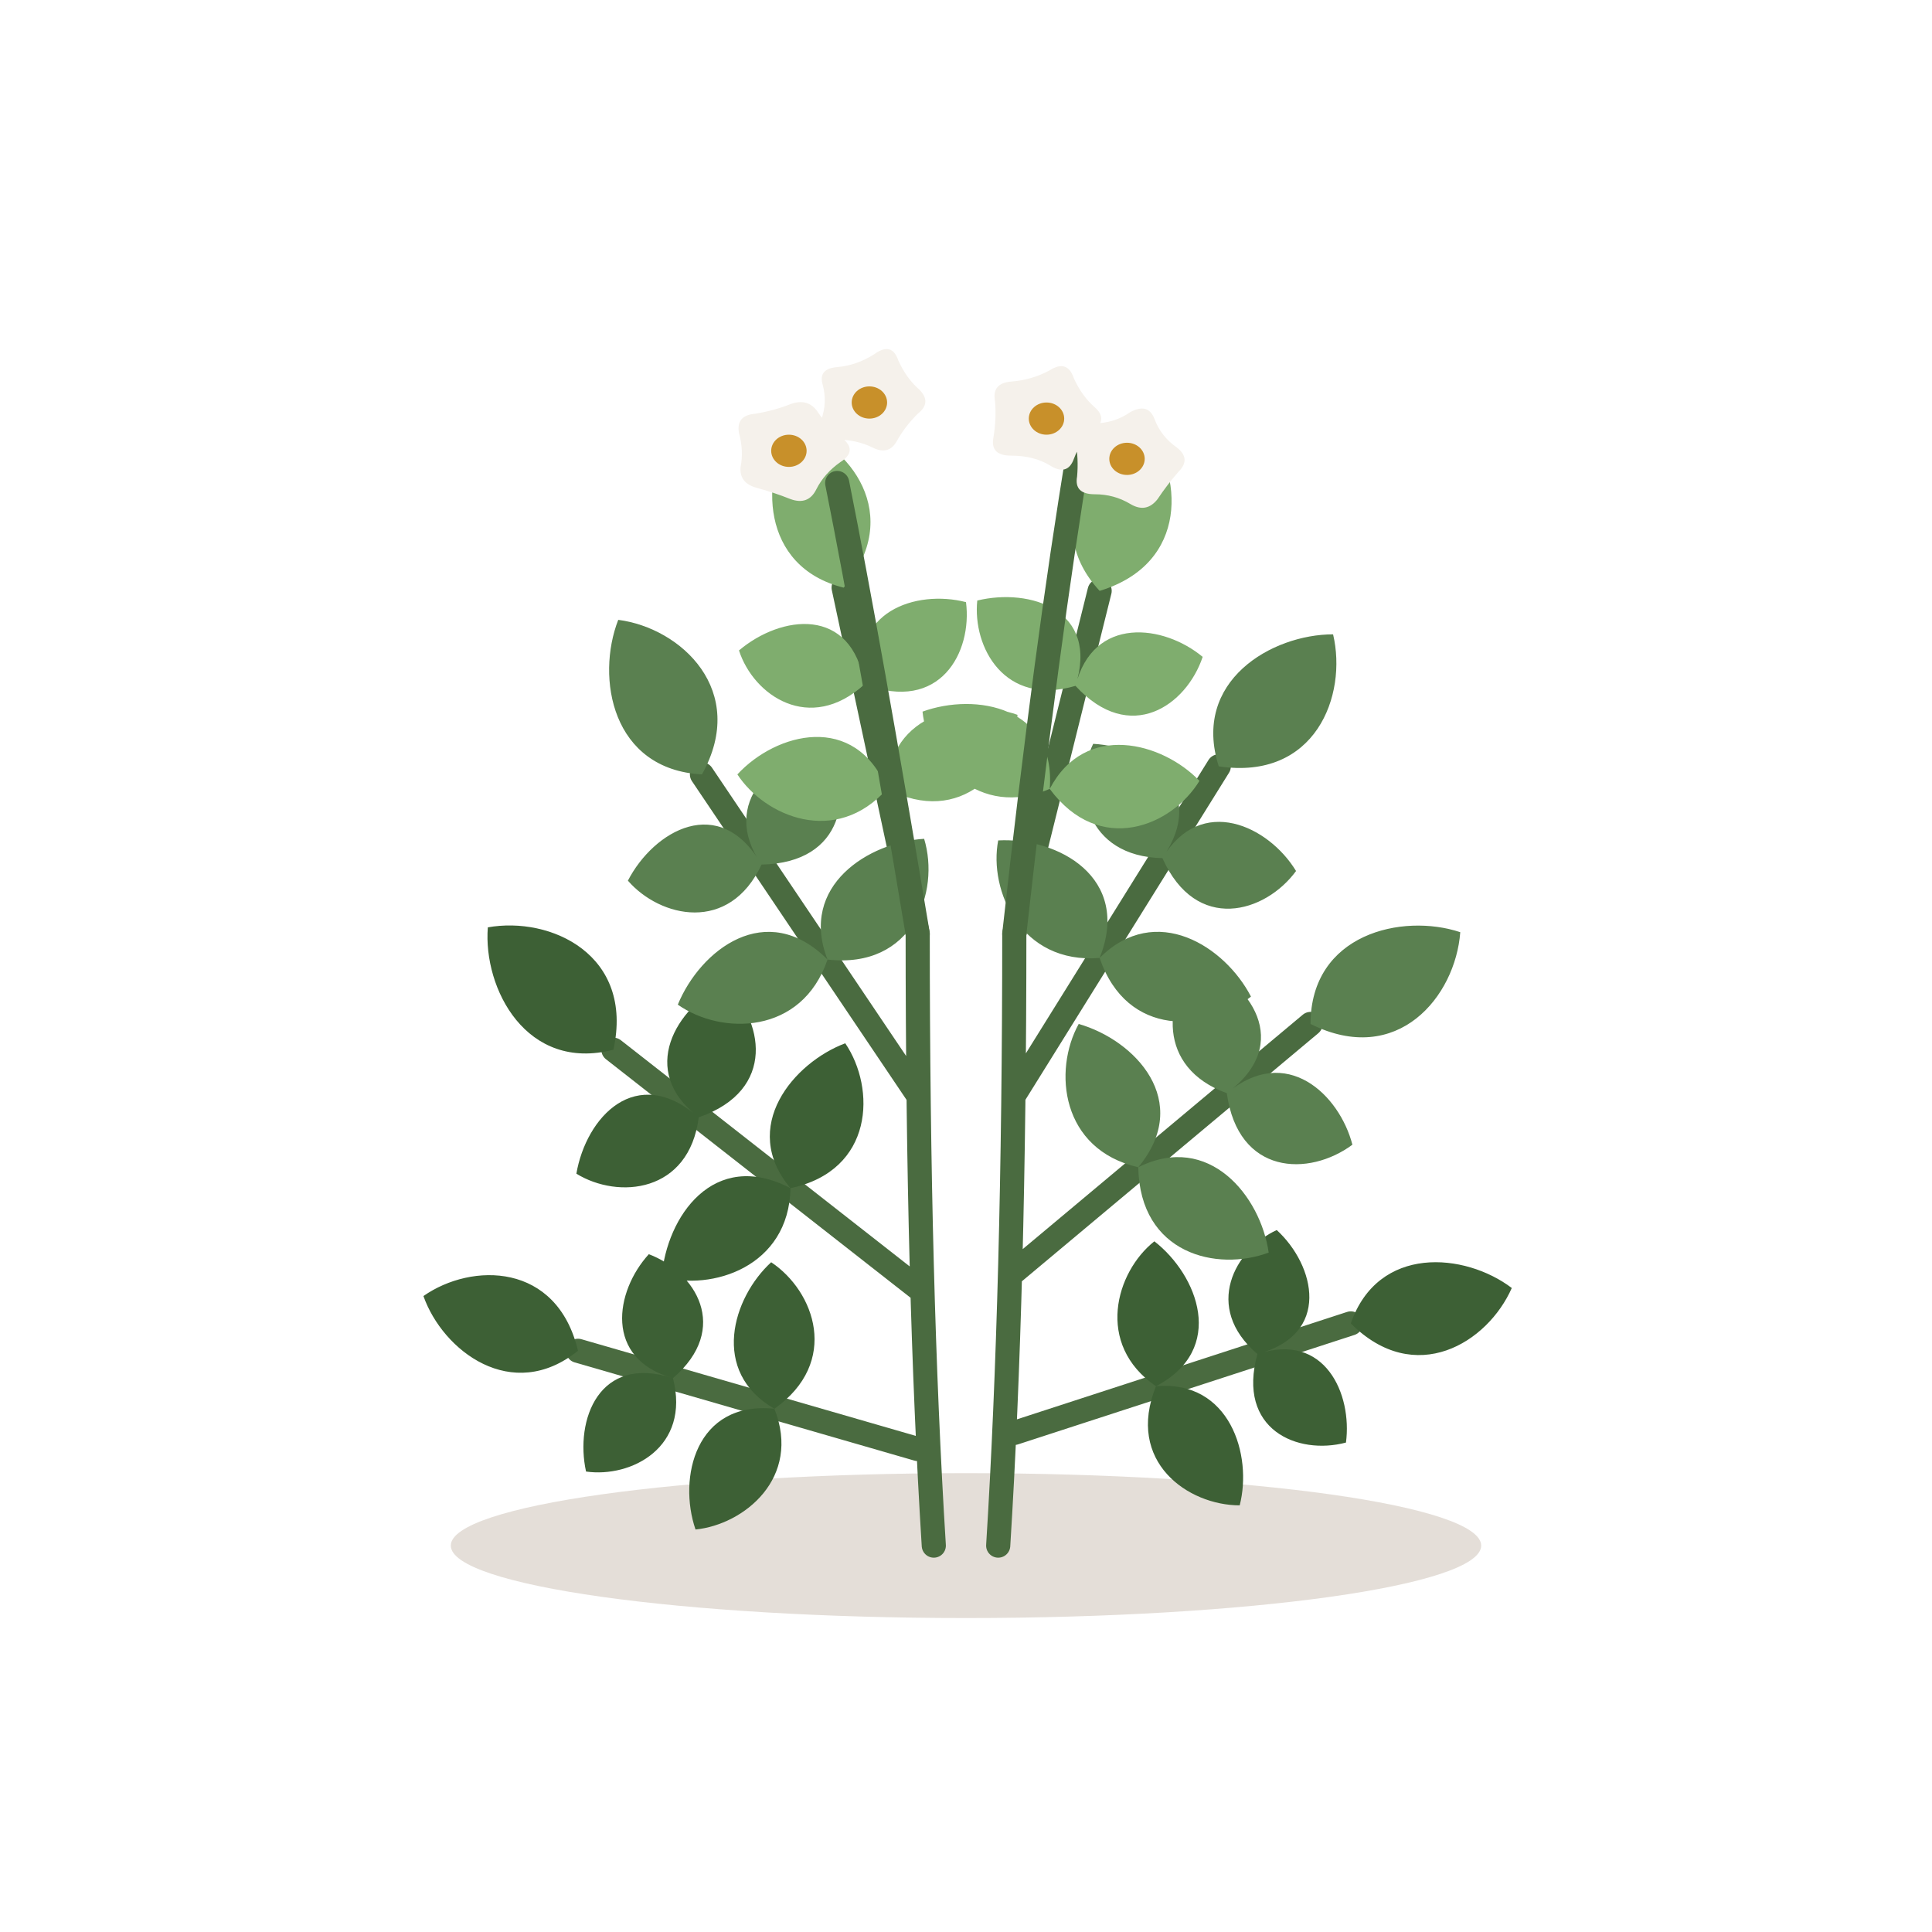
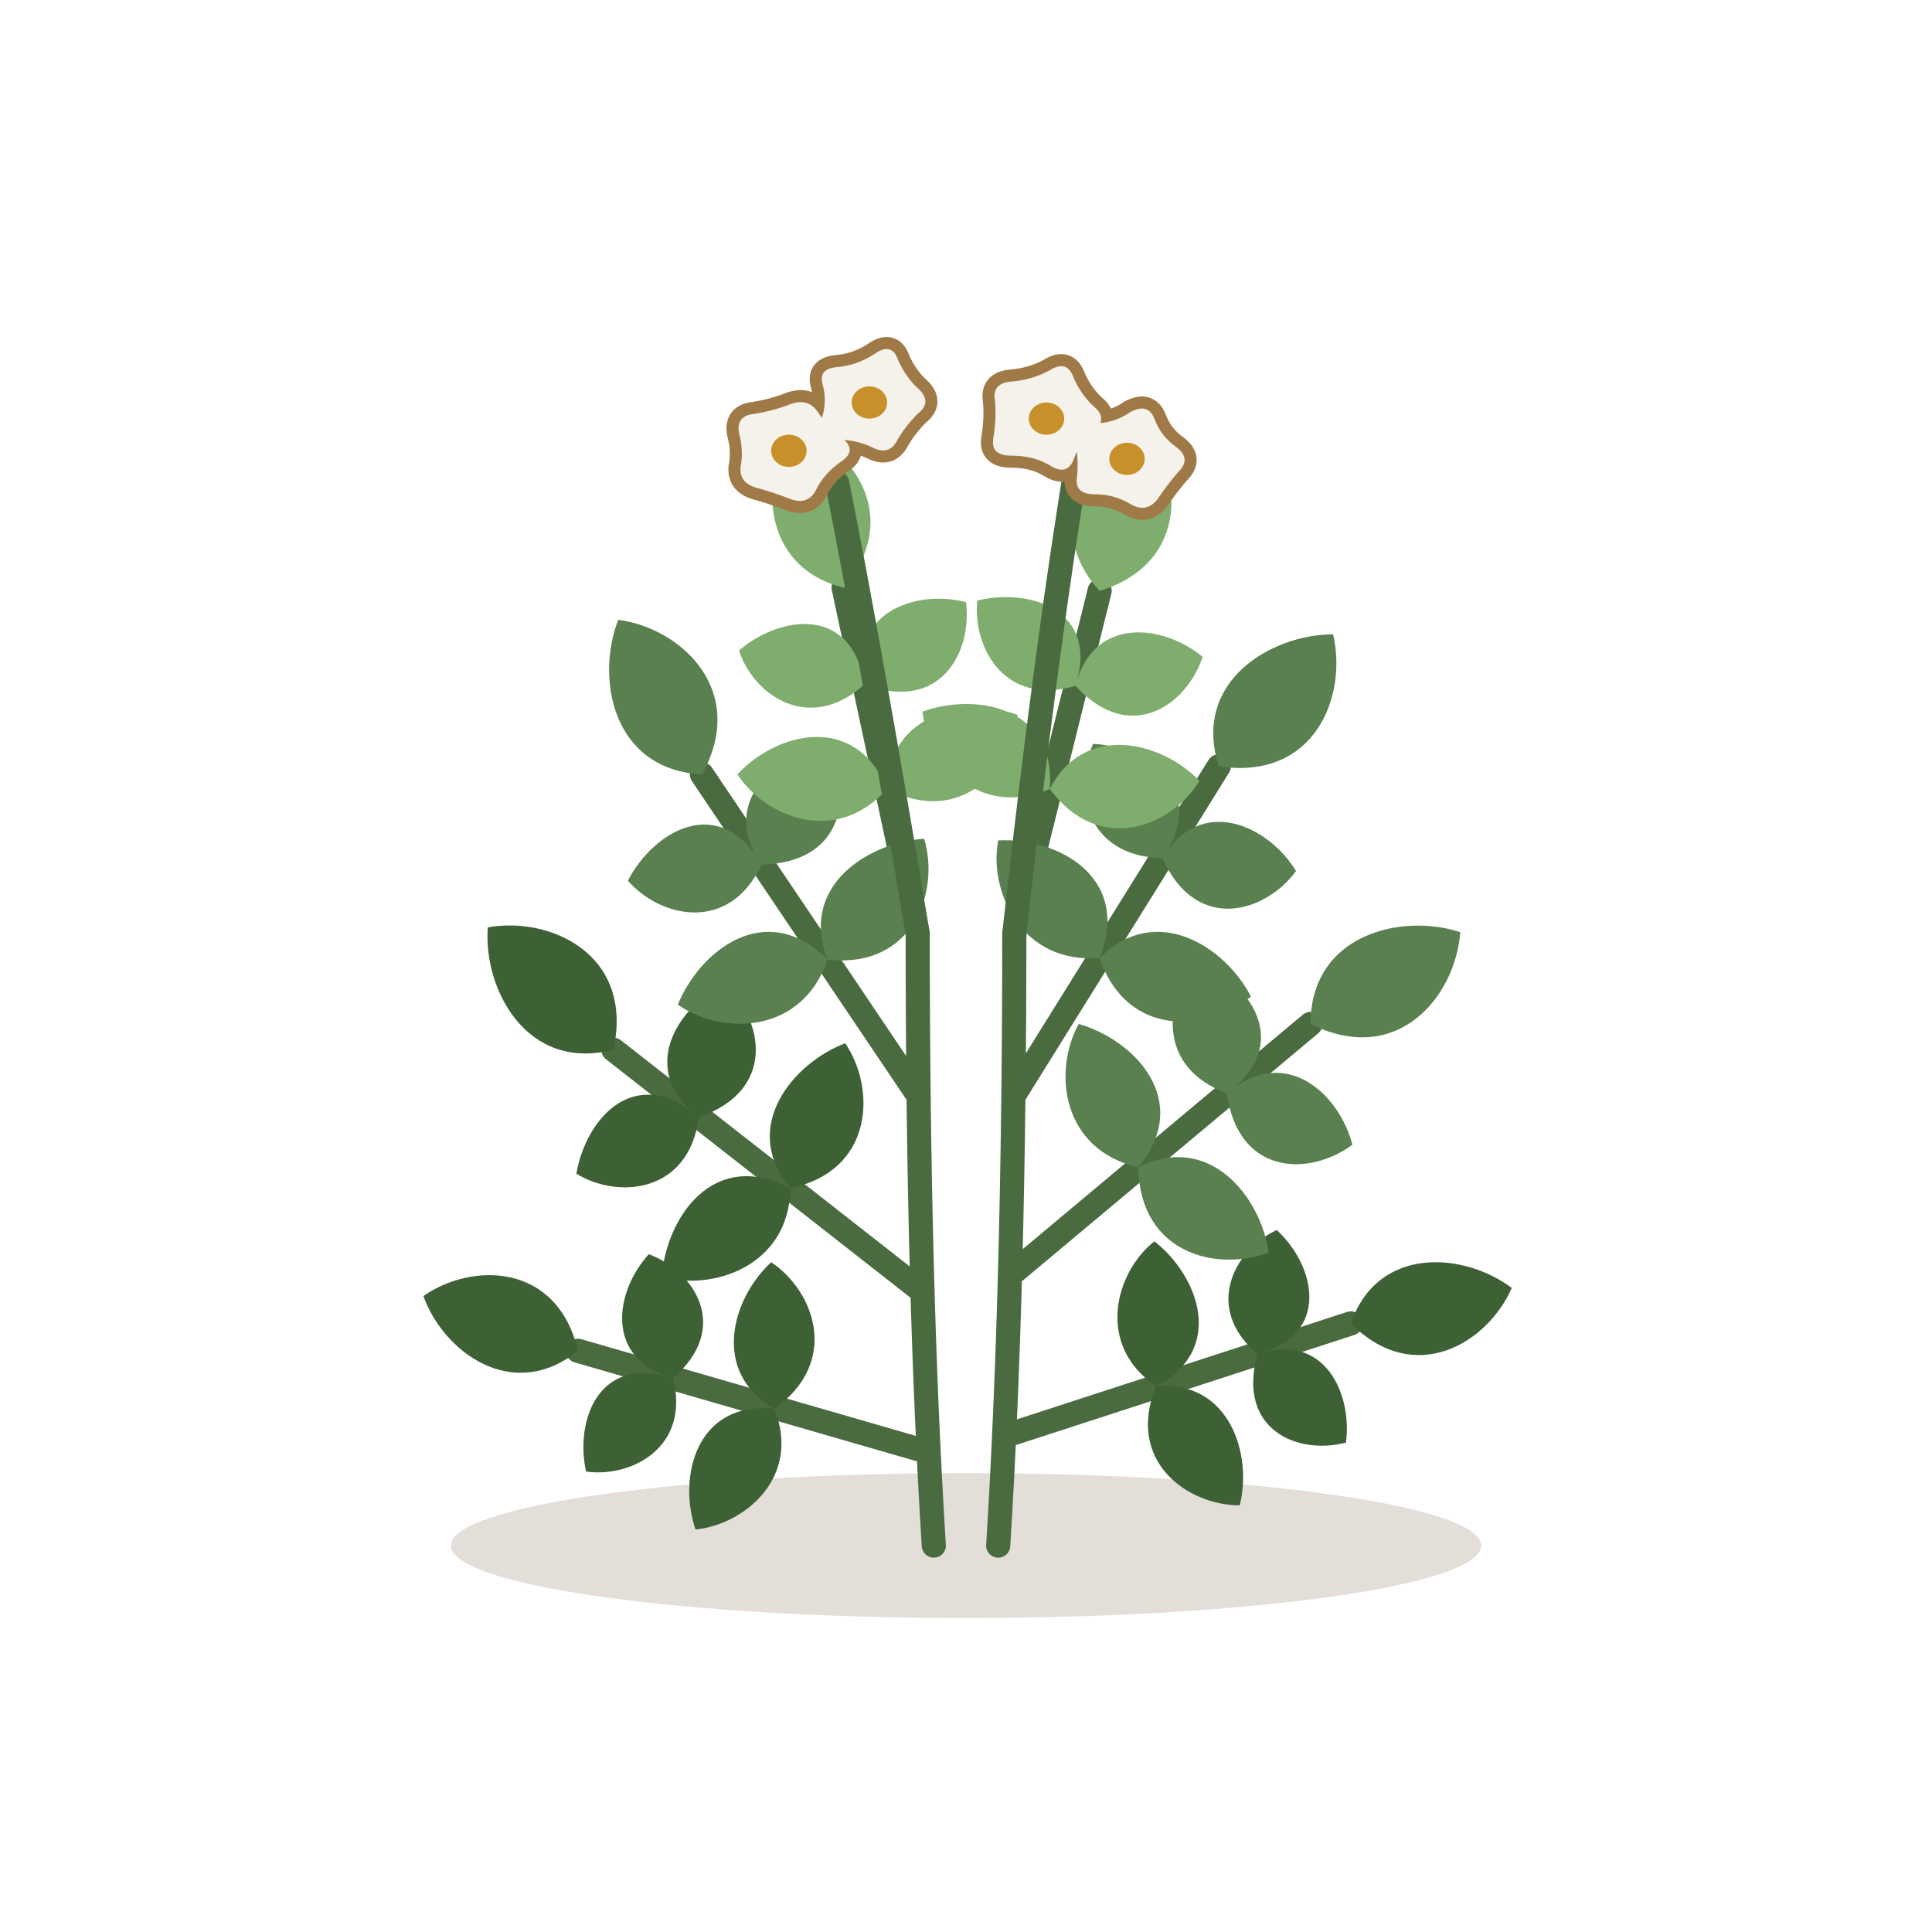
<svg xmlns="http://www.w3.org/2000/svg" viewBox="0 0 120 120">
  <ellipse cx="60" cy="96" fill="#7a5c3e" opacity=".2" rx="32" ry="4.5" />
  <path fill="none" stroke="#4a6b40" stroke-linecap="round" stroke-linejoin="round" stroke-width="1.5" d="M58 96q-1-16-1-38m5 38q1-16 1-38m-6 32-21.1-6.1M63 89l20.9-6.8M57 80 38.1 65.2M63 79l18.4-15.4M57 68 43.6 48.1M63 68l12.7-20.4M57 58l-4.6-21.5M63 58l5.3-21.3" />
  <path fill="#3d6035" d="M48.1 87.5c-4.9-.5-6 4.3-4.9 7.5 3-.3 6.6-3.2 4.9-7.5m0 0c4.1-2.9 2.5-7.3-.2-9.1-2.4 2.2-3.8 6.8.2 9.1m-6.3-1.9c-4.6-1.5-6.1 2.6-5.4 5.8 2.8.4 6.5-1.5 5.4-5.8m0 0c3.6-3.1 1.4-6.6-1.5-7.7-2.1 2.3-2.8 6.5 1.5 7.7m-5.9-1.7c-1.3-5.5-6.6-5.5-9.6-3.4 1.2 3.4 5.5 6.7 9.6 3.4m35.9 2.2c4.4-2.3 2.6-6.9-.1-9-2.4 1.9-3.7 6.4.1 9m0 0c-1.9 4.7 2 7.4 5.2 7.4.8-3.1-.6-7.8-5.2-7.4m6.3-2c4.6-1.2 3.6-5.5 1.2-7.7-2.6 1.2-4.6 4.8-1.2 7.7m0 0c-1.3 4.7 2.5 6.3 5.5 5.5.4-3-1.3-6.9-5.5-5.5m5.8-1.9c4 4 8.5 1.2 10-2.2-2.9-2.2-8.3-2.7-10 2.2m-34.8-8.4c-4.8-2.5-7.7 1.8-8 5.5 3.1.9 7.9-.6 8-5.5m0 0c5.2-1.1 5.3-6.2 3.4-9-3.2 1.2-6.6 5.2-3.4 9m-5.7-4.4c-3.9-3.4-7 0-7.6 3.5 2.6 1.6 7 1.2 7.6-3.5m0 0c4.9-1.7 4-6.1 1.6-8.3-3 1.5-5.4 5.4-1.6 8.3m-5.3-4.2c1.3-5.9-3.9-8.3-7.8-7.6-.3 3.8 2.4 9 7.8 7.6" />
  <path fill="#5a8050" d="M70.7 72.5c3.4-4.1-.2-7.9-3.7-8.9-1.6 2.9-1.1 7.8 3.7 8.9m0 0c.1 5.4 4.9 6.5 8.1 5.3-.5-3.5-3.7-7.5-8.1-5.3m5.5-4.6c4.2-3.1 1.4-6.9-1.8-8.2-2.1 2.3-2.6 6.6 1.8 8.2m0 0c.7 5.1 5.1 5.2 7.8 3.2-.8-3.1-4.1-6.3-7.8-3.2m5.2-4.3c5.4 2.7 9-1.7 9.3-5.7-3.6-1.2-9.3.1-9.3 5.7m-30-4c-3.8-3.8-7.9-.6-9.3 2.8 2.7 1.9 7.7 1.9 9.3-2.8m0 0c5.3.6 7-4.2 6-7.5-3.4.2-7.8 2.9-6 7.5m-4.1-5.9c-2.6-4.5-6.7-2.1-8.3 1 2 2.3 6.3 3.3 8.3-1m0 0c5.2-.1 5.7-4.5 4.1-7.4-3.2.5-6.8 3.5-4.1 7.4m-3.7-5.6c2.9-5.2-1.3-9.1-5.2-9.6-1.4 3.6-.4 9.3 5.2 9.6m24.7 11.4c2-5-2.6-7.5-6.3-7.3-.6 3.1 1.4 7.7 6.3 7.3m0 0c1.7 5 6.7 4.6 9.4 2.4-1.6-3.1-5.9-5.9-9.4-2.4m3.9-6.2c2.9-4.2-.8-6.9-4.3-7.1-1.3 2.7-.5 7 4.3 7.1m0 0c2.1 4.7 6.4 3.4 8.3.8-1.7-2.8-5.9-4.8-8.3-.8m3.5-5.7c6 .9 8-4.4 7.1-8.2-3.8 0-8.8 2.9-7.1 8.2" />
  <path fill="#7fad6e" d="M55.1 49c-2-4.8-6.9-3.5-9.3-.9 1.7 2.6 6.1 4.5 9.3.9m0 0c4.6 2.4 7.8-1.3 8.1-4.6-3.1-1.1-8-.2-8.1 4.6m-1.4-6.5c-.8-4.9-5.2-4.3-7.8-2.1.9 2.8 4.4 5.2 7.8 2.1m0 0c4.7 1.8 6.7-2 6.3-5.1-3.1-.8-7.3.6-6.3 5.1m-1.3-6c3.8-4.5.4-8.9-3.2-10-2 3.1-2 8.7 3.2 10M65.2 49c.4-5.1-4.6-6-7.9-4.8.3 3.1 3.5 6.7 7.9 4.8m0 0c3.1 4.2 7.6 2.3 9.3-.5-2.3-2.4-7.1-3.7-9.3.5m1.6-6.4c1.5-4.7-2.8-6.1-6.1-5.3-.3 2.9 1.7 6.6 6.1 5.3m0 0c3.4 3.7 6.9 1.2 7.9-1.8-2.4-2-6.8-2.6-7.9 1.8m1.5-5.9c5.6-1.7 5.2-7.3 2.8-10.2-3.4 1.6-6.5 6.2-2.8 10.2" />
  <path fill="none" stroke="#4a6b40" stroke-linecap="round" stroke-linejoin="round" stroke-width="1.5" d="M57 58q-3-18-5-28m11 28q2-18 4-30" />
+   <path fill="none" stroke="#a07a46" stroke-linecap="round" stroke-linejoin="round" stroke-width="1.5" d="M52.3 27.2q1 .8-.1 1.5-1 .7-1.5 1.7t-1.6.6q-1-.4-2.1-.7T46 29q.2-1-.1-2.1-.2-1.1 1-1.2 1.2-.2 2.2-.6 1.1-.4 1.7.5t1.5 1.6m4.8-3q.8.8-.1 1.5-.8.8-1.3 1.7t-1.5.4-2.3-.5q-1.3-.1-.9-1.2t.1-2.2q-.3-1 .9-1.1t2.3-.8q1.1-.8 1.5.4.5 1.1 1.3 1.8M68 25.3q.8.7 0 1.4-.9.7-1.3 1.8t-1.5.4q-1-.6-2.4-.6-1.3 0-1.1-1.1.2-1.2.1-2.3-.2-1.1 1-1.2 1.3-.1 2.4-.7 1.1-.7 1.5.5.5 1.1 1.3 1.8m5.1 2.5q.9.7.1 1.5-.7.8-1.3 1.7-.7.9-1.7.3t-2.2-.6q-1.3 0-1.1-1.1.1-1.1-.1-2.2t1.1-1.1 2.3-.7q1.1-.6 1.5.4.4 1.1 1.4 1.8" />
  <path fill="#f5f1eb" d="M52.3 27.2q1 .8-.1 1.5-1 .7-1.5 1.7t-1.6.6q-1-.4-2.1-.7T46 29q.2-1-.1-2.1-.2-1.1 1-1.2 1.2-.2 2.2-.6 1.1-.4 1.7.5t1.5 1.6m4.8-3q.8.8-.1 1.5-.8.8-1.3 1.7t-1.5.4-2.3-.5q-1.3-.1-.9-1.2t.1-2.2q-.3-1 .9-1.1t2.3-.8q1.1-.8 1.5.4.5 1.1 1.3 1.8M68 25.3q.8.7 0 1.4-.9.7-1.3 1.8t-1.5.4q-1-.6-2.4-.6-1.3 0-1.1-1.1.2-1.2.1-2.3-.2-1.1 1-1.2 1.3-.1 2.4-.7 1.1-.7 1.5.5.5 1.1 1.3 1.8m5.1 2.5q.9.7.1 1.5-.7.8-1.3 1.7-.7.9-1.7.3t-2.2-.6q-1.3 0-1.1-1.1.1-1.1-.1-2.2t1.1-1.1 2.3-.7q1.1-.6 1.5.4.4 1.1 1.4 1.8" />
  <ellipse cx="49" cy="28" fill="#c8902a" rx="1.1" ry="1" />
  <ellipse cx="54" cy="25" fill="#c8902a" rx="1.1" ry="1" />
  <ellipse cx="65" cy="26" fill="#c8902a" rx="1.1" ry="1" />
  <ellipse cx="70" cy="28.5" fill="#c8902a" rx="1.1" ry="1" />
</svg>
